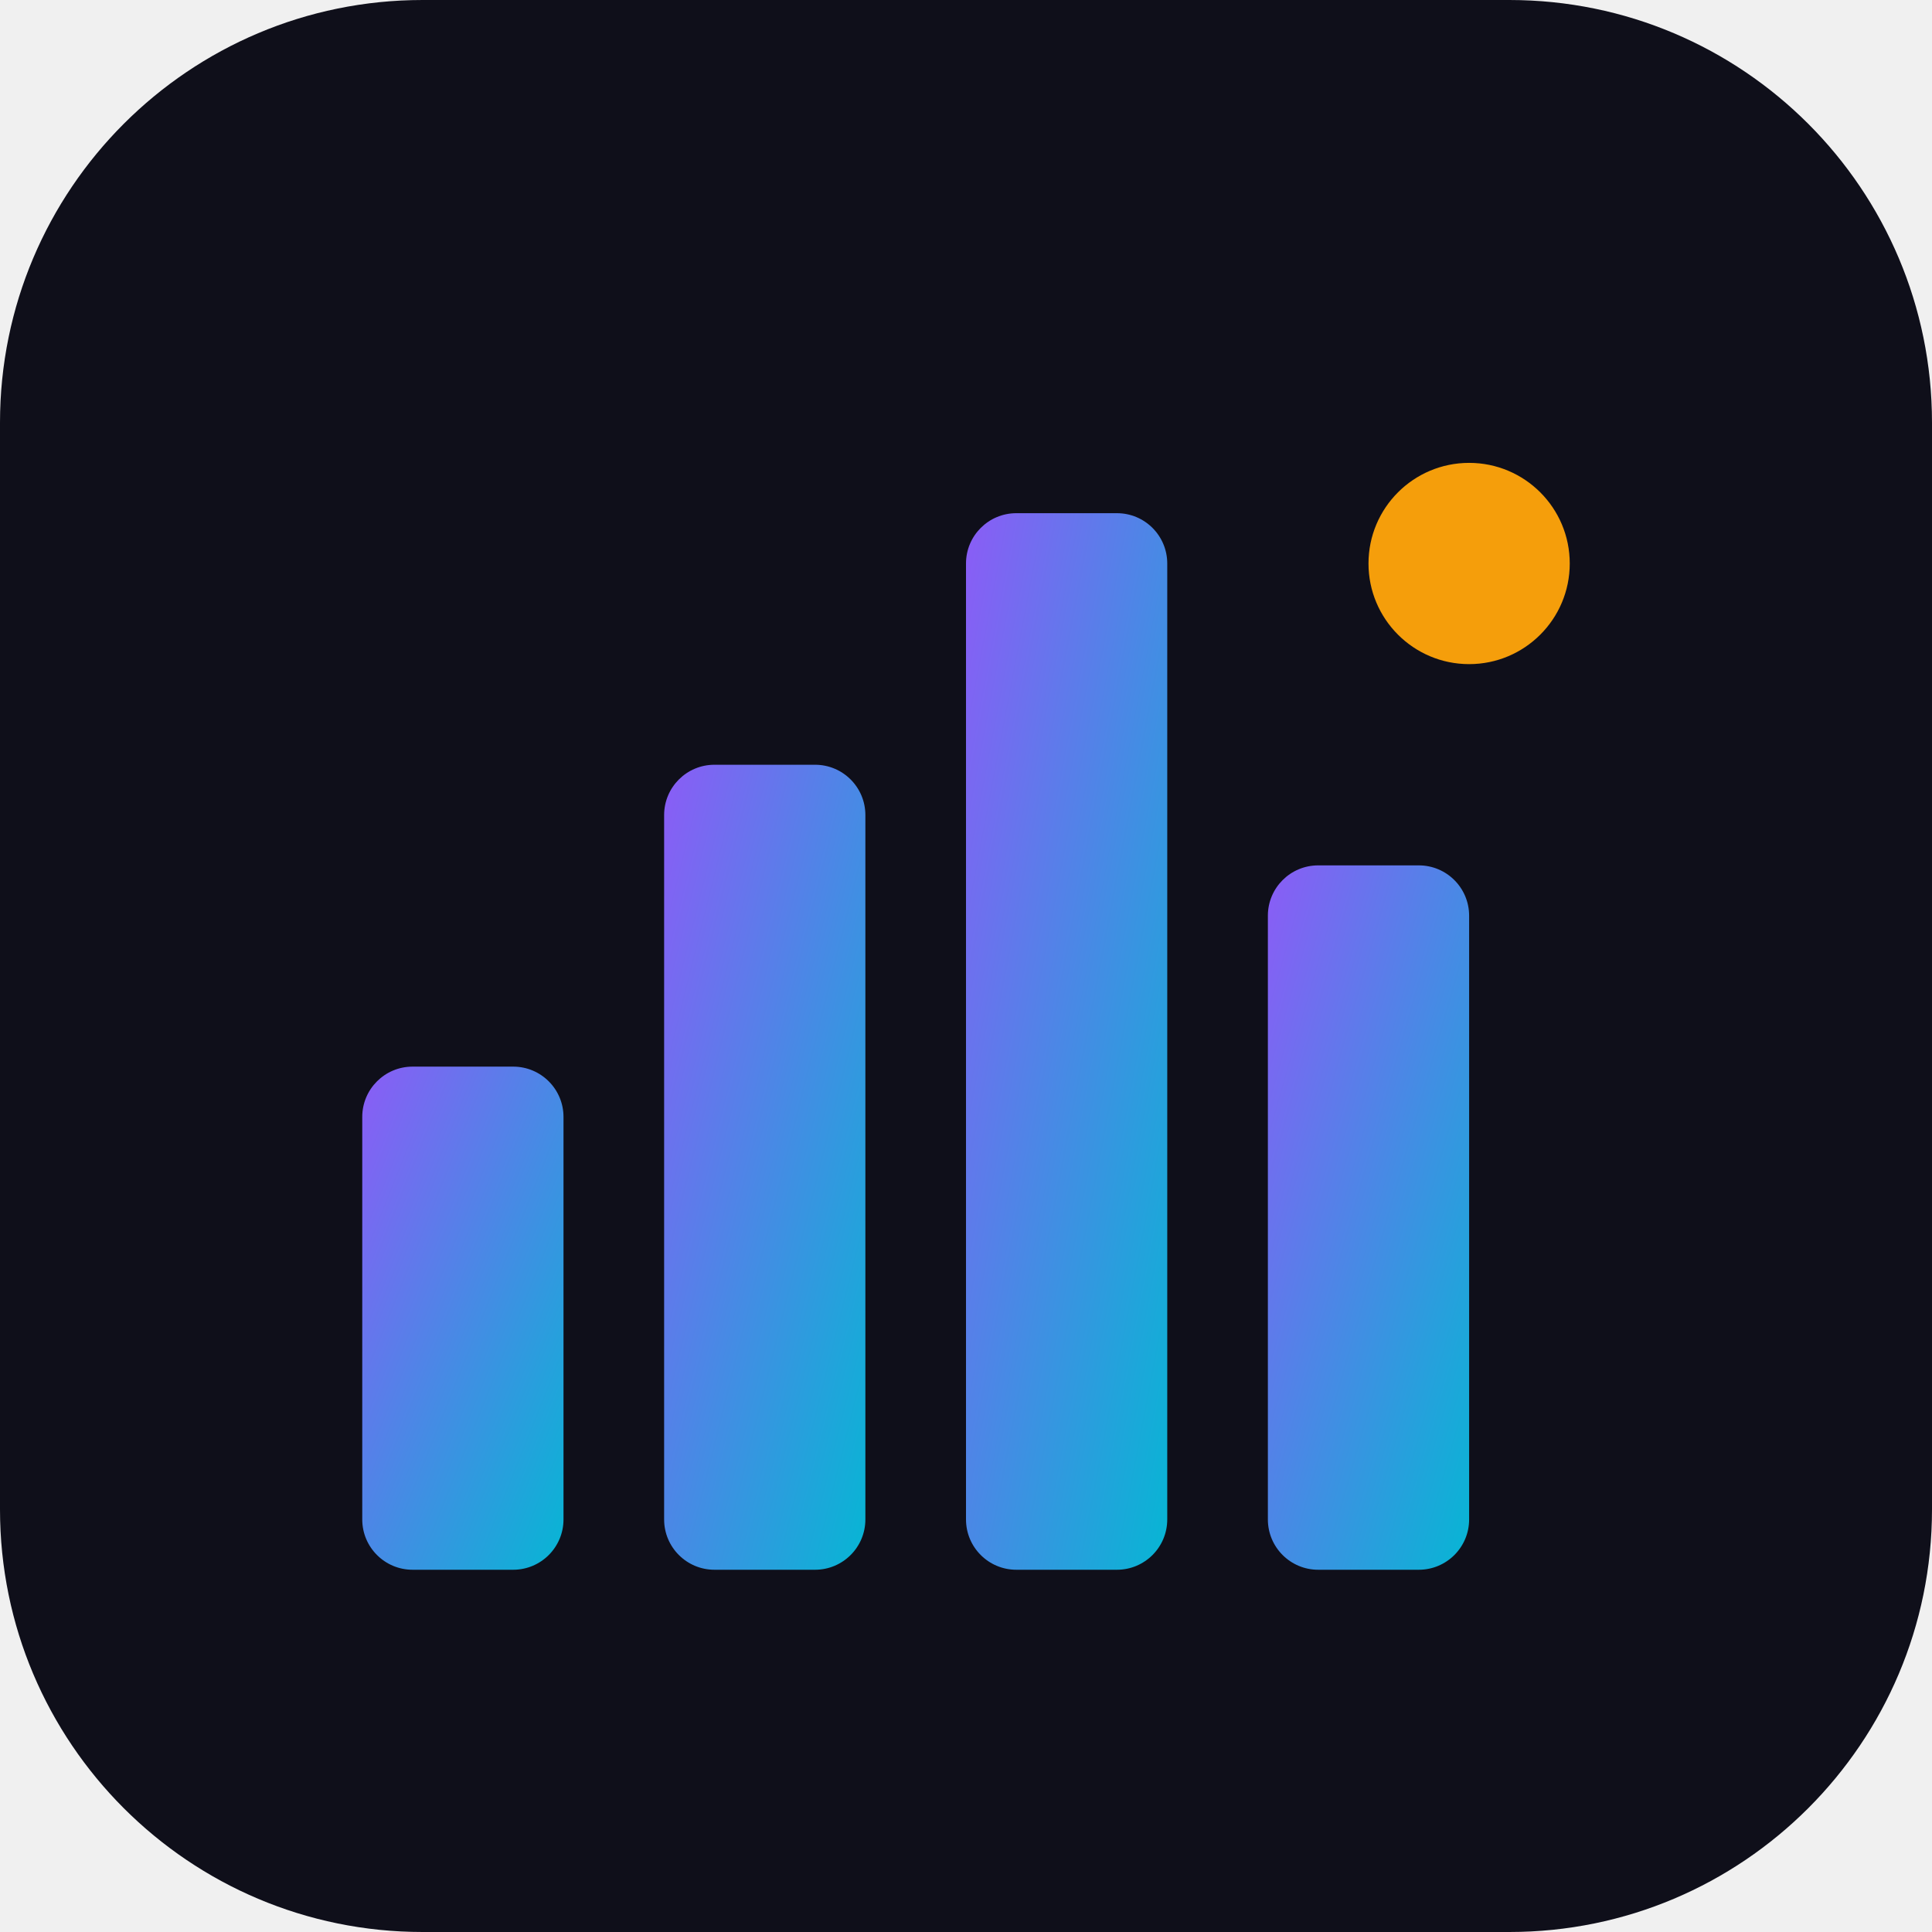
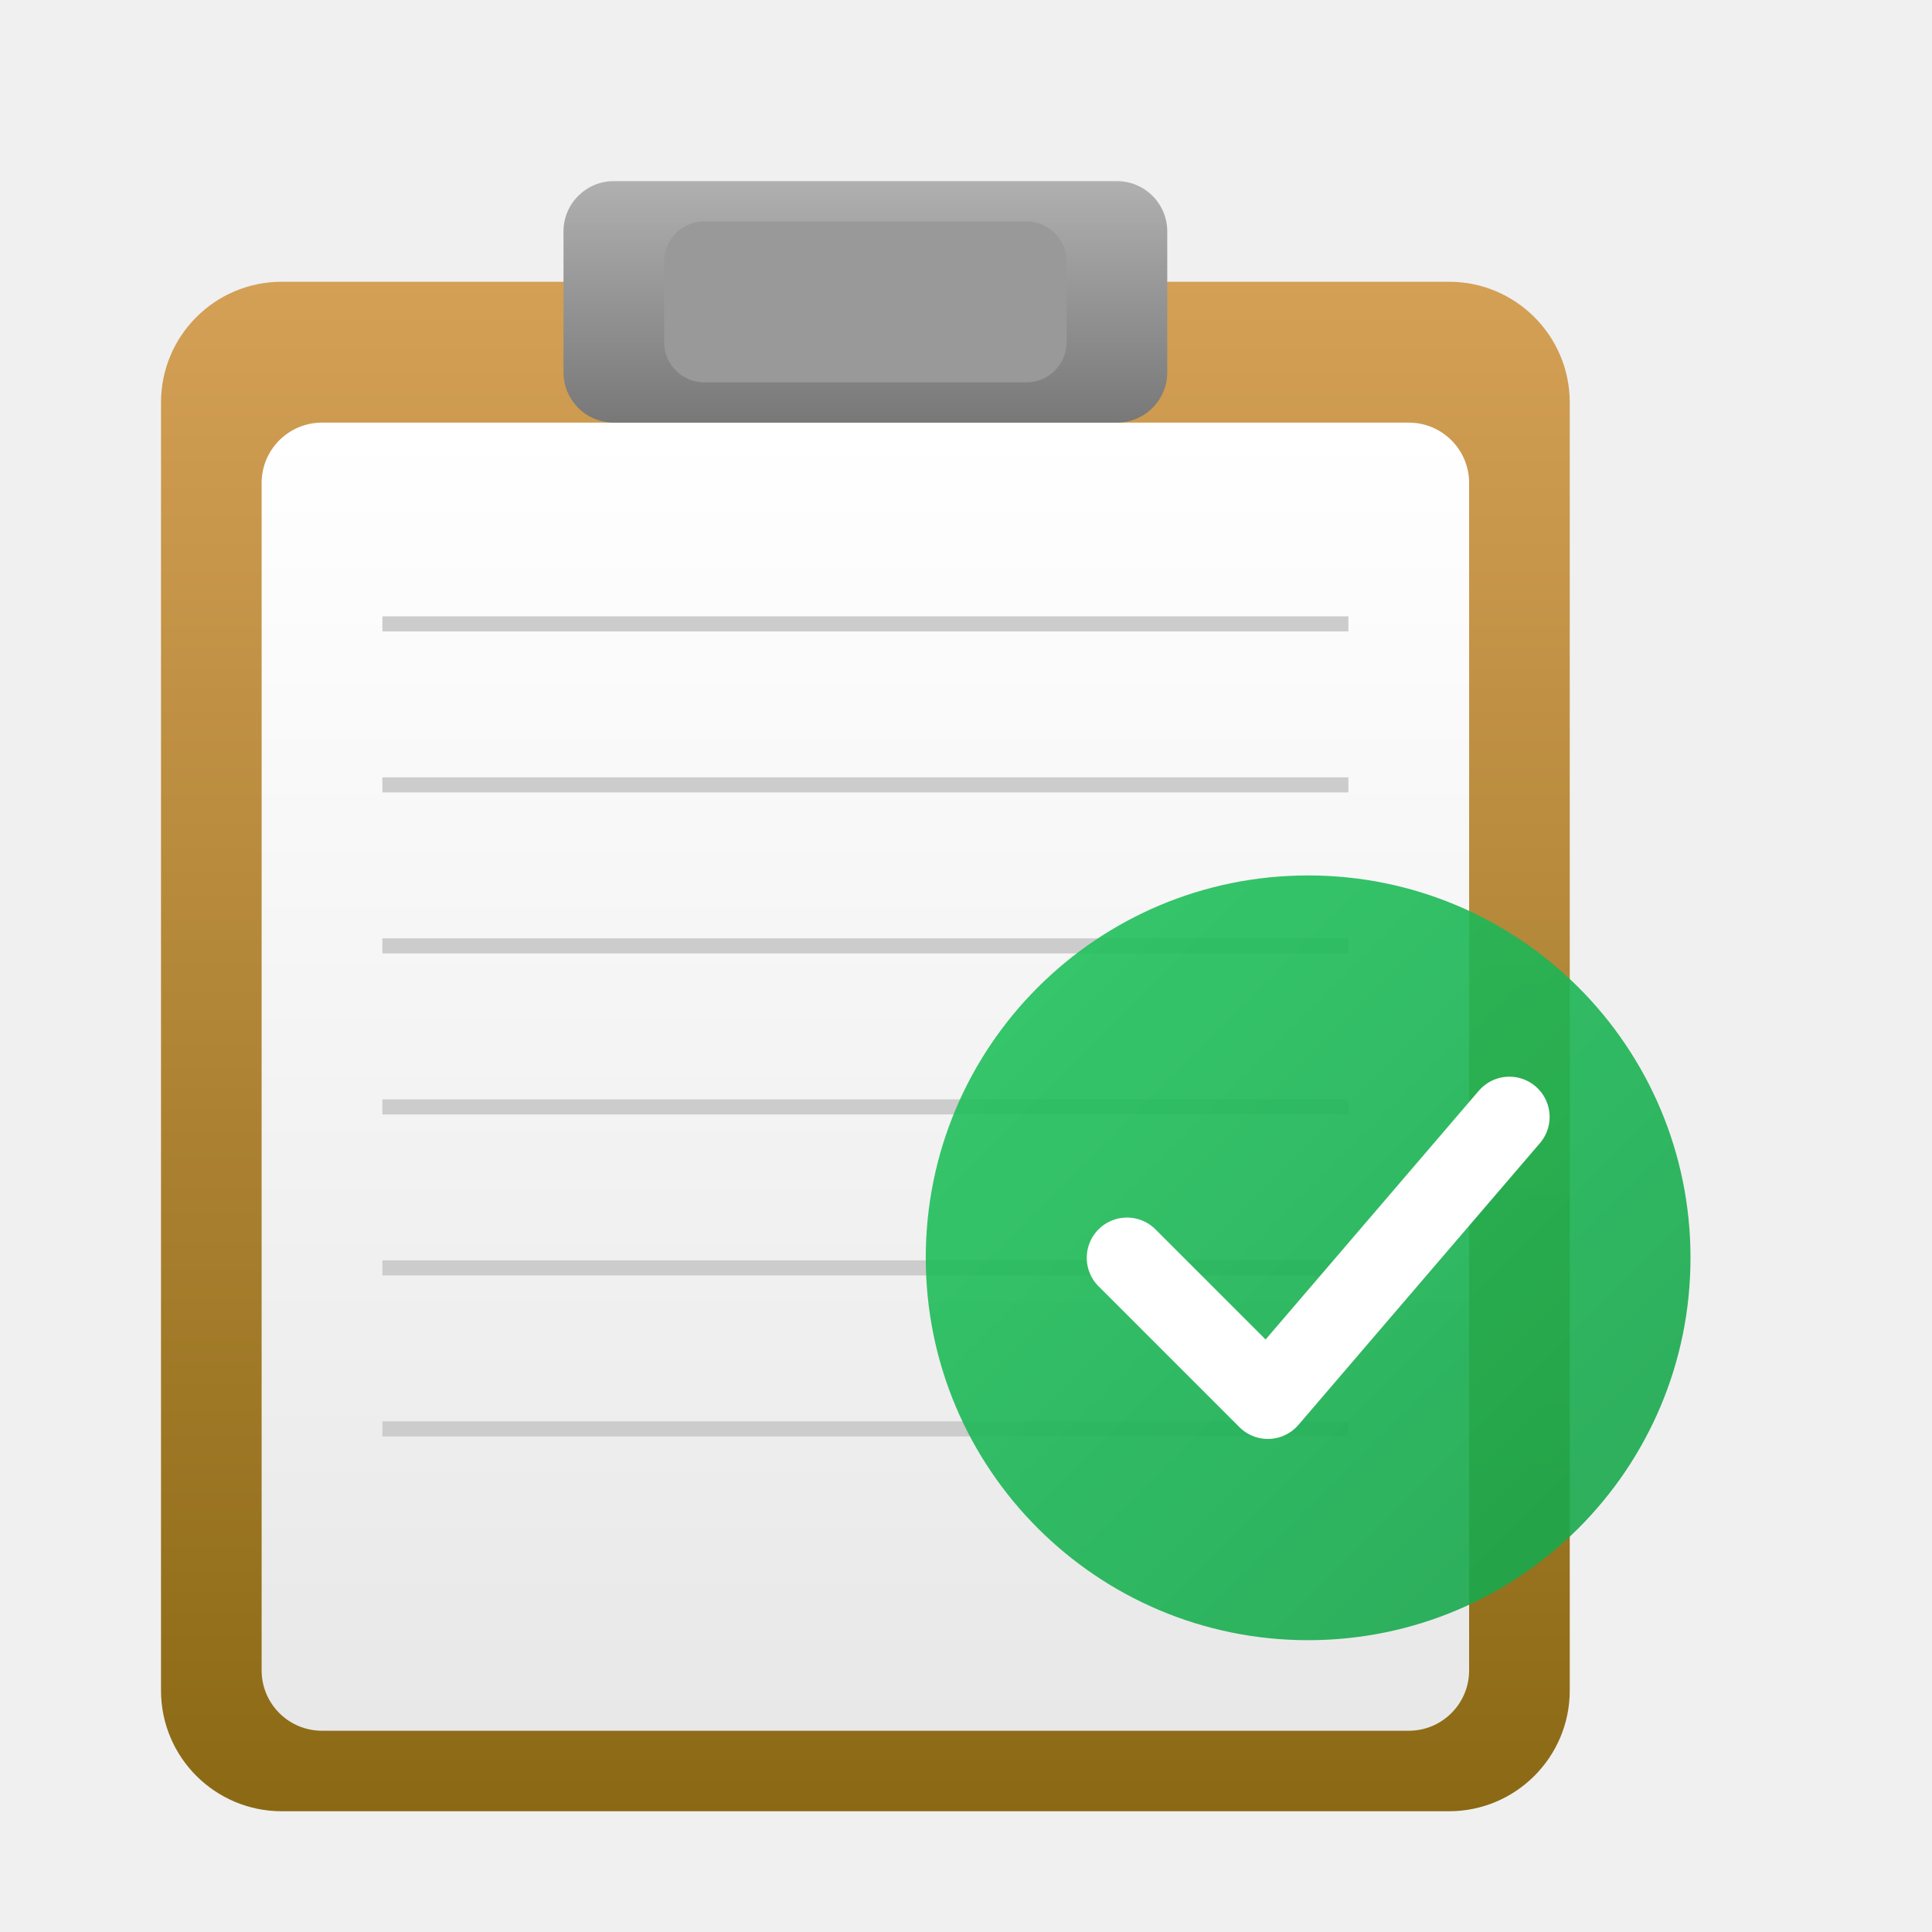
<svg xmlns="http://www.w3.org/2000/svg" viewBox="0 0 192 192">
  <defs>
-     <linearGradient id="g" x1="0" y1="0" x2="1" y2="1">
-       <stop offset="0" stop-color="#8b5cf6" />
-       <stop offset="1" stop-color="#06b6d4" />
+     <linearGradient id="board" x1="0" y1="0" x2="0" y2="1">
+       <stop offset="0%" stop-color="#d4a056" />
+       <stop offset="100%" stop-color="#8b6914" />
+     </linearGradient>
+     <linearGradient id="paper" x1="0" y1="0" x2="0" y2="1">
+       <stop offset="0%" stop-color="#ffffff" />
+       <stop offset="100%" stop-color="#e8e8e8" />
+     </linearGradient>
+     <linearGradient id="check" x1="0" y1="0" x2="1" y2="1">
+       <stop offset="0%" stop-color="#22c55e" />
+       <stop offset="100%" stop-color="#16a34a" />
+     </linearGradient>
+     <linearGradient id="clip" x1="0" y1="0" x2="0" y2="1">
+       <stop offset="0%" stop-color="#b0b0b0" />
+       <stop offset="100%" stop-color="#787878" />
    </linearGradient>
  </defs>
-   <rect width="192" height="192" rx="42" fill="#0f0f1a" />
-   <g transform="translate(36,36)">
-     <rect x="0" y="70" width="20" height="50" rx="5" fill="url(#g)" />
-     <rect x="30" y="40" width="20" height="80" rx="5" fill="url(#g)" />
-     <rect x="60" y="15" width="20" height="105" rx="5" fill="url(#g)" />
-     <rect x="90" y="50" width="20" height="70" rx="5" fill="url(#g)" />
-     <circle cx="110" cy="20" r="10" fill="#f59e0b" />
+   <rect x="16" y="28" width="140" height="152" rx="12" fill="url(#board)" />
+   <rect x="26" y="42" width="120" height="130" rx="6" fill="url(#paper)" />
+   <line x1="38" y1="62" x2="134" y2="62" stroke="#ccc" stroke-width="1.5" />
+   <line x1="38" y1="78" x2="134" y2="78" stroke="#ccc" stroke-width="1.5" />
+   <line x1="38" y1="94" x2="134" y2="94" stroke="#ccc" stroke-width="1.5" />
+   <line x1="38" y1="110" x2="134" y2="110" stroke="#ccc" stroke-width="1.5" />
+   <line x1="38" y1="126" x2="134" y2="126" stroke="#ccc" stroke-width="1.5" />
+   <line x1="38" y1="142" x2="134" y2="142" stroke="#ccc" stroke-width="1.5" />
+   <rect x="56" y="18" width="60" height="24" rx="5" fill="url(#clip)" />
+   <rect x="66" y="22" width="40" height="16" rx="4" fill="#999" />
+   <g transform="translate(100, 95)">
+     <circle cx="30" cy="30" r="38" fill="url(#check)" opacity="0.9" />
+     <polyline points="12,30 26,44 50,16" fill="none" stroke="white" stroke-width="8" stroke-linecap="round" stroke-linejoin="round" />
  </g>
</svg>
